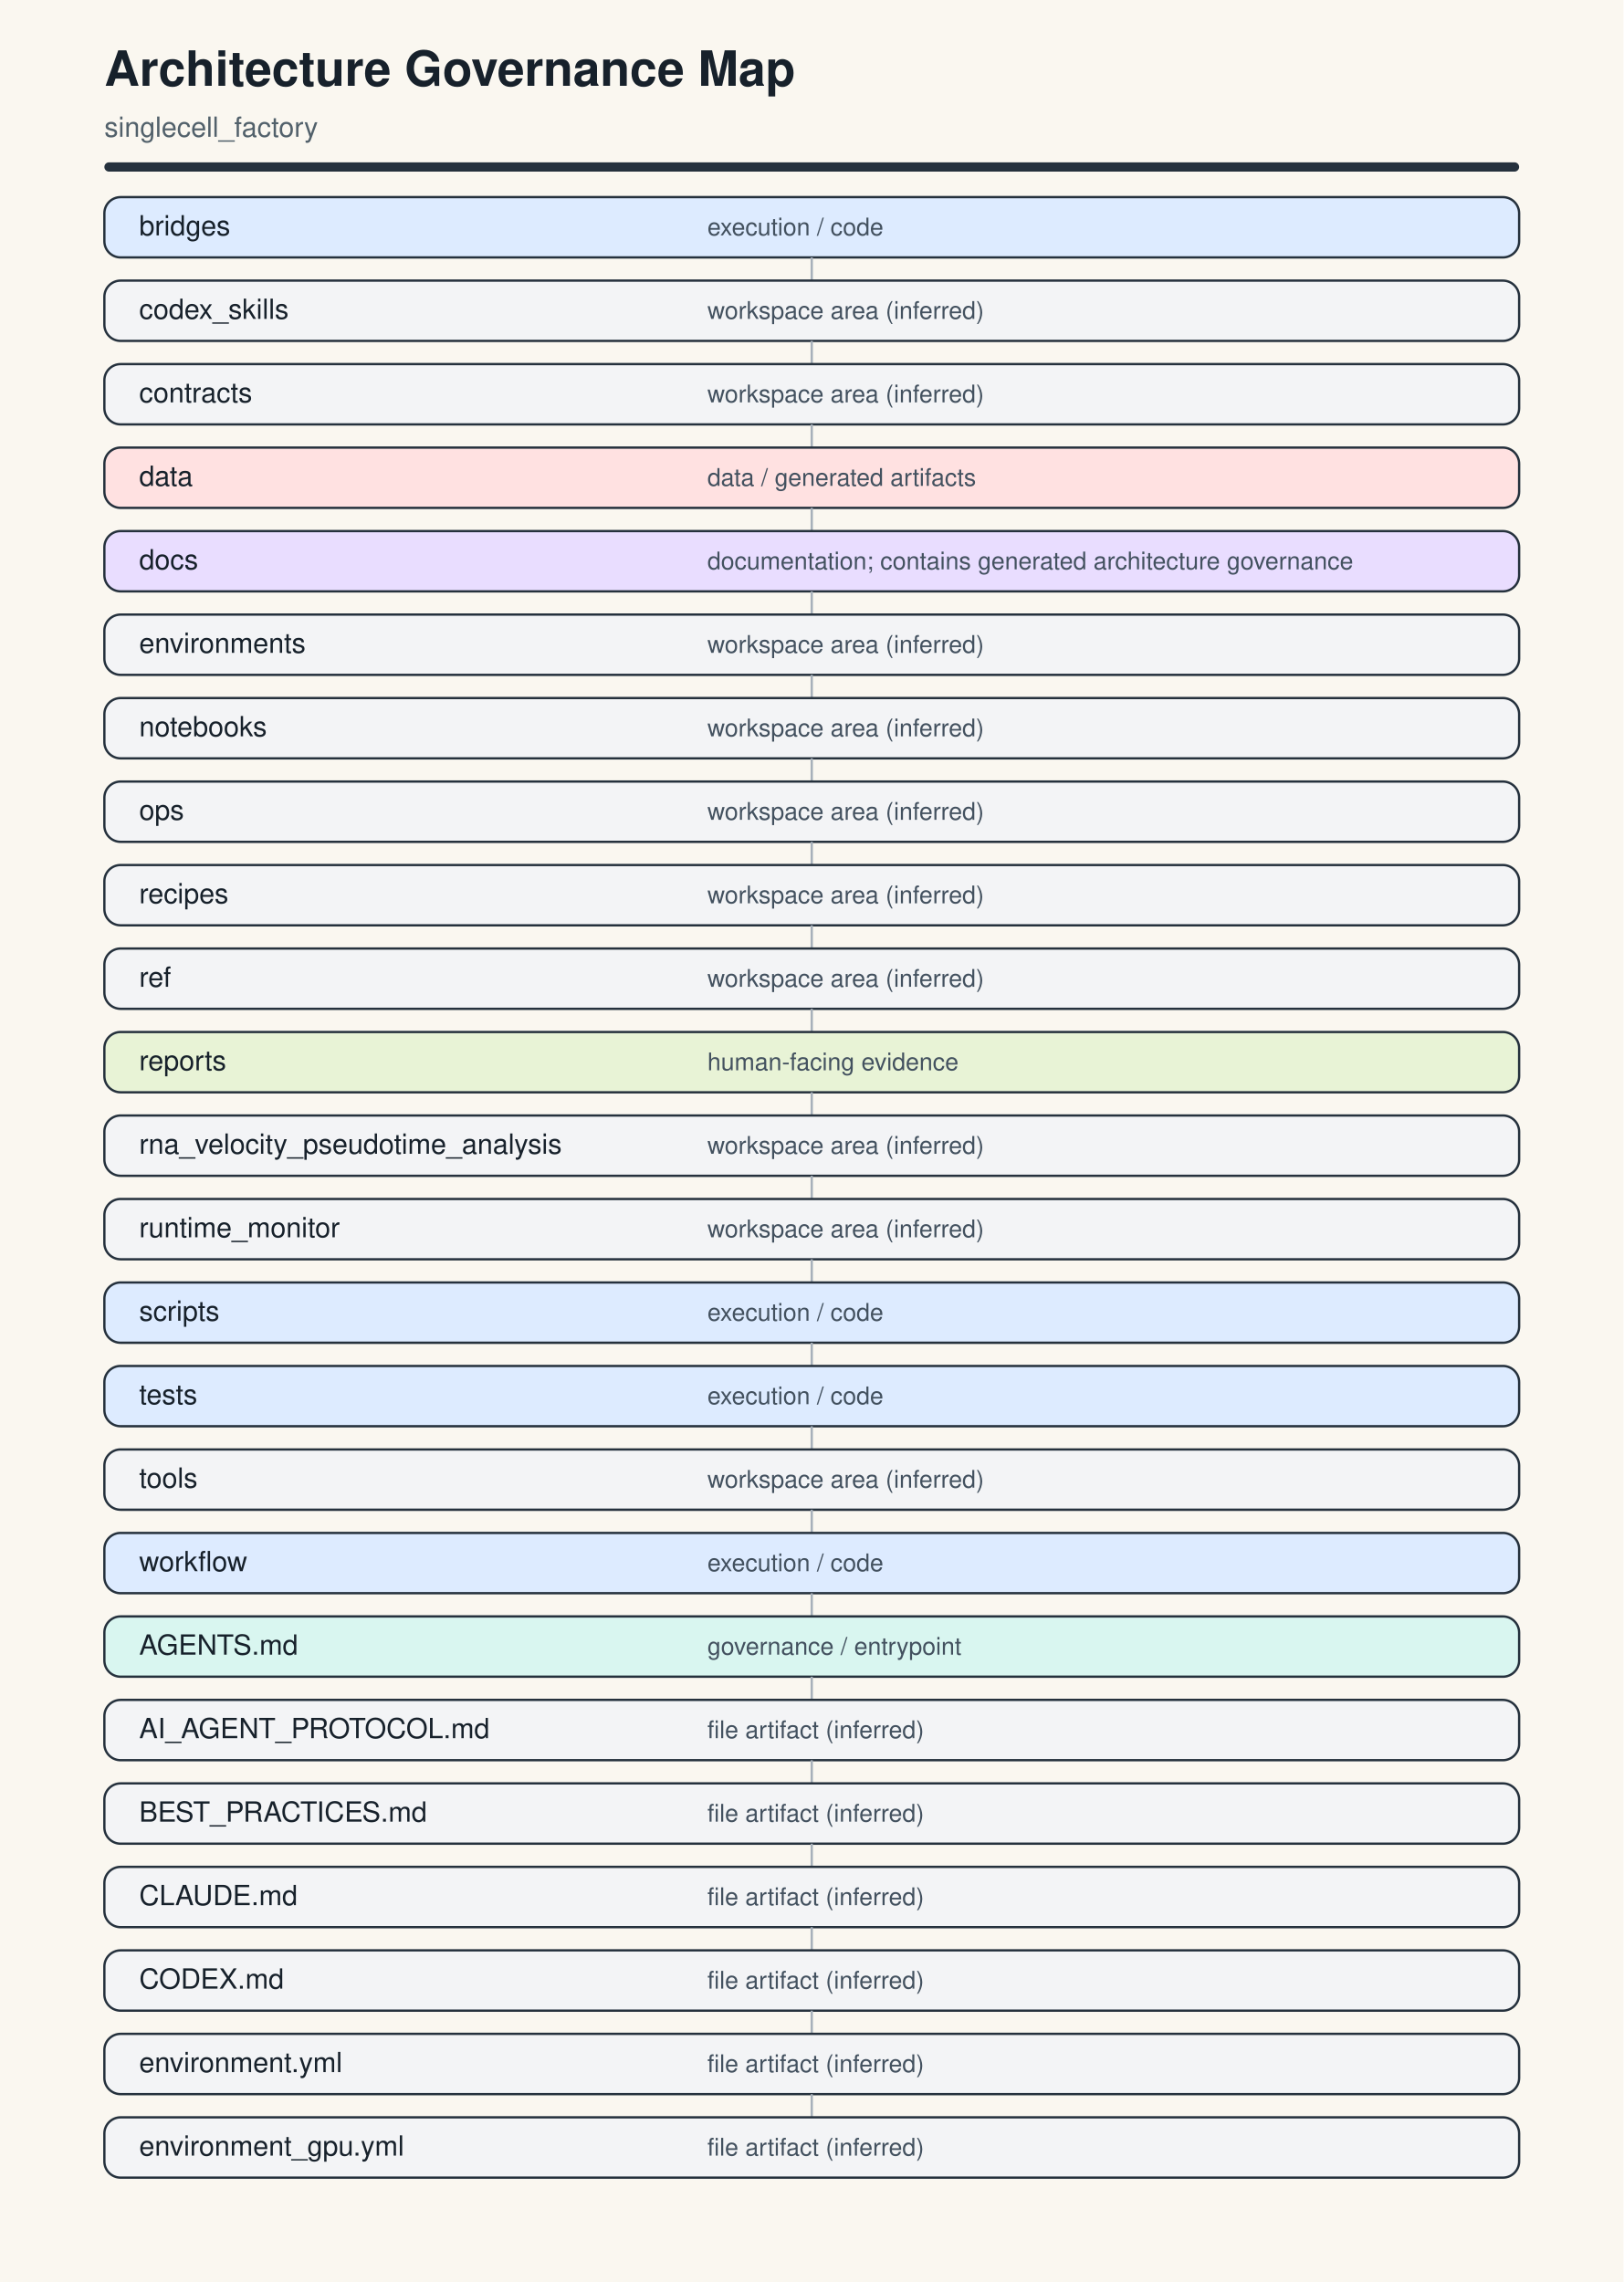
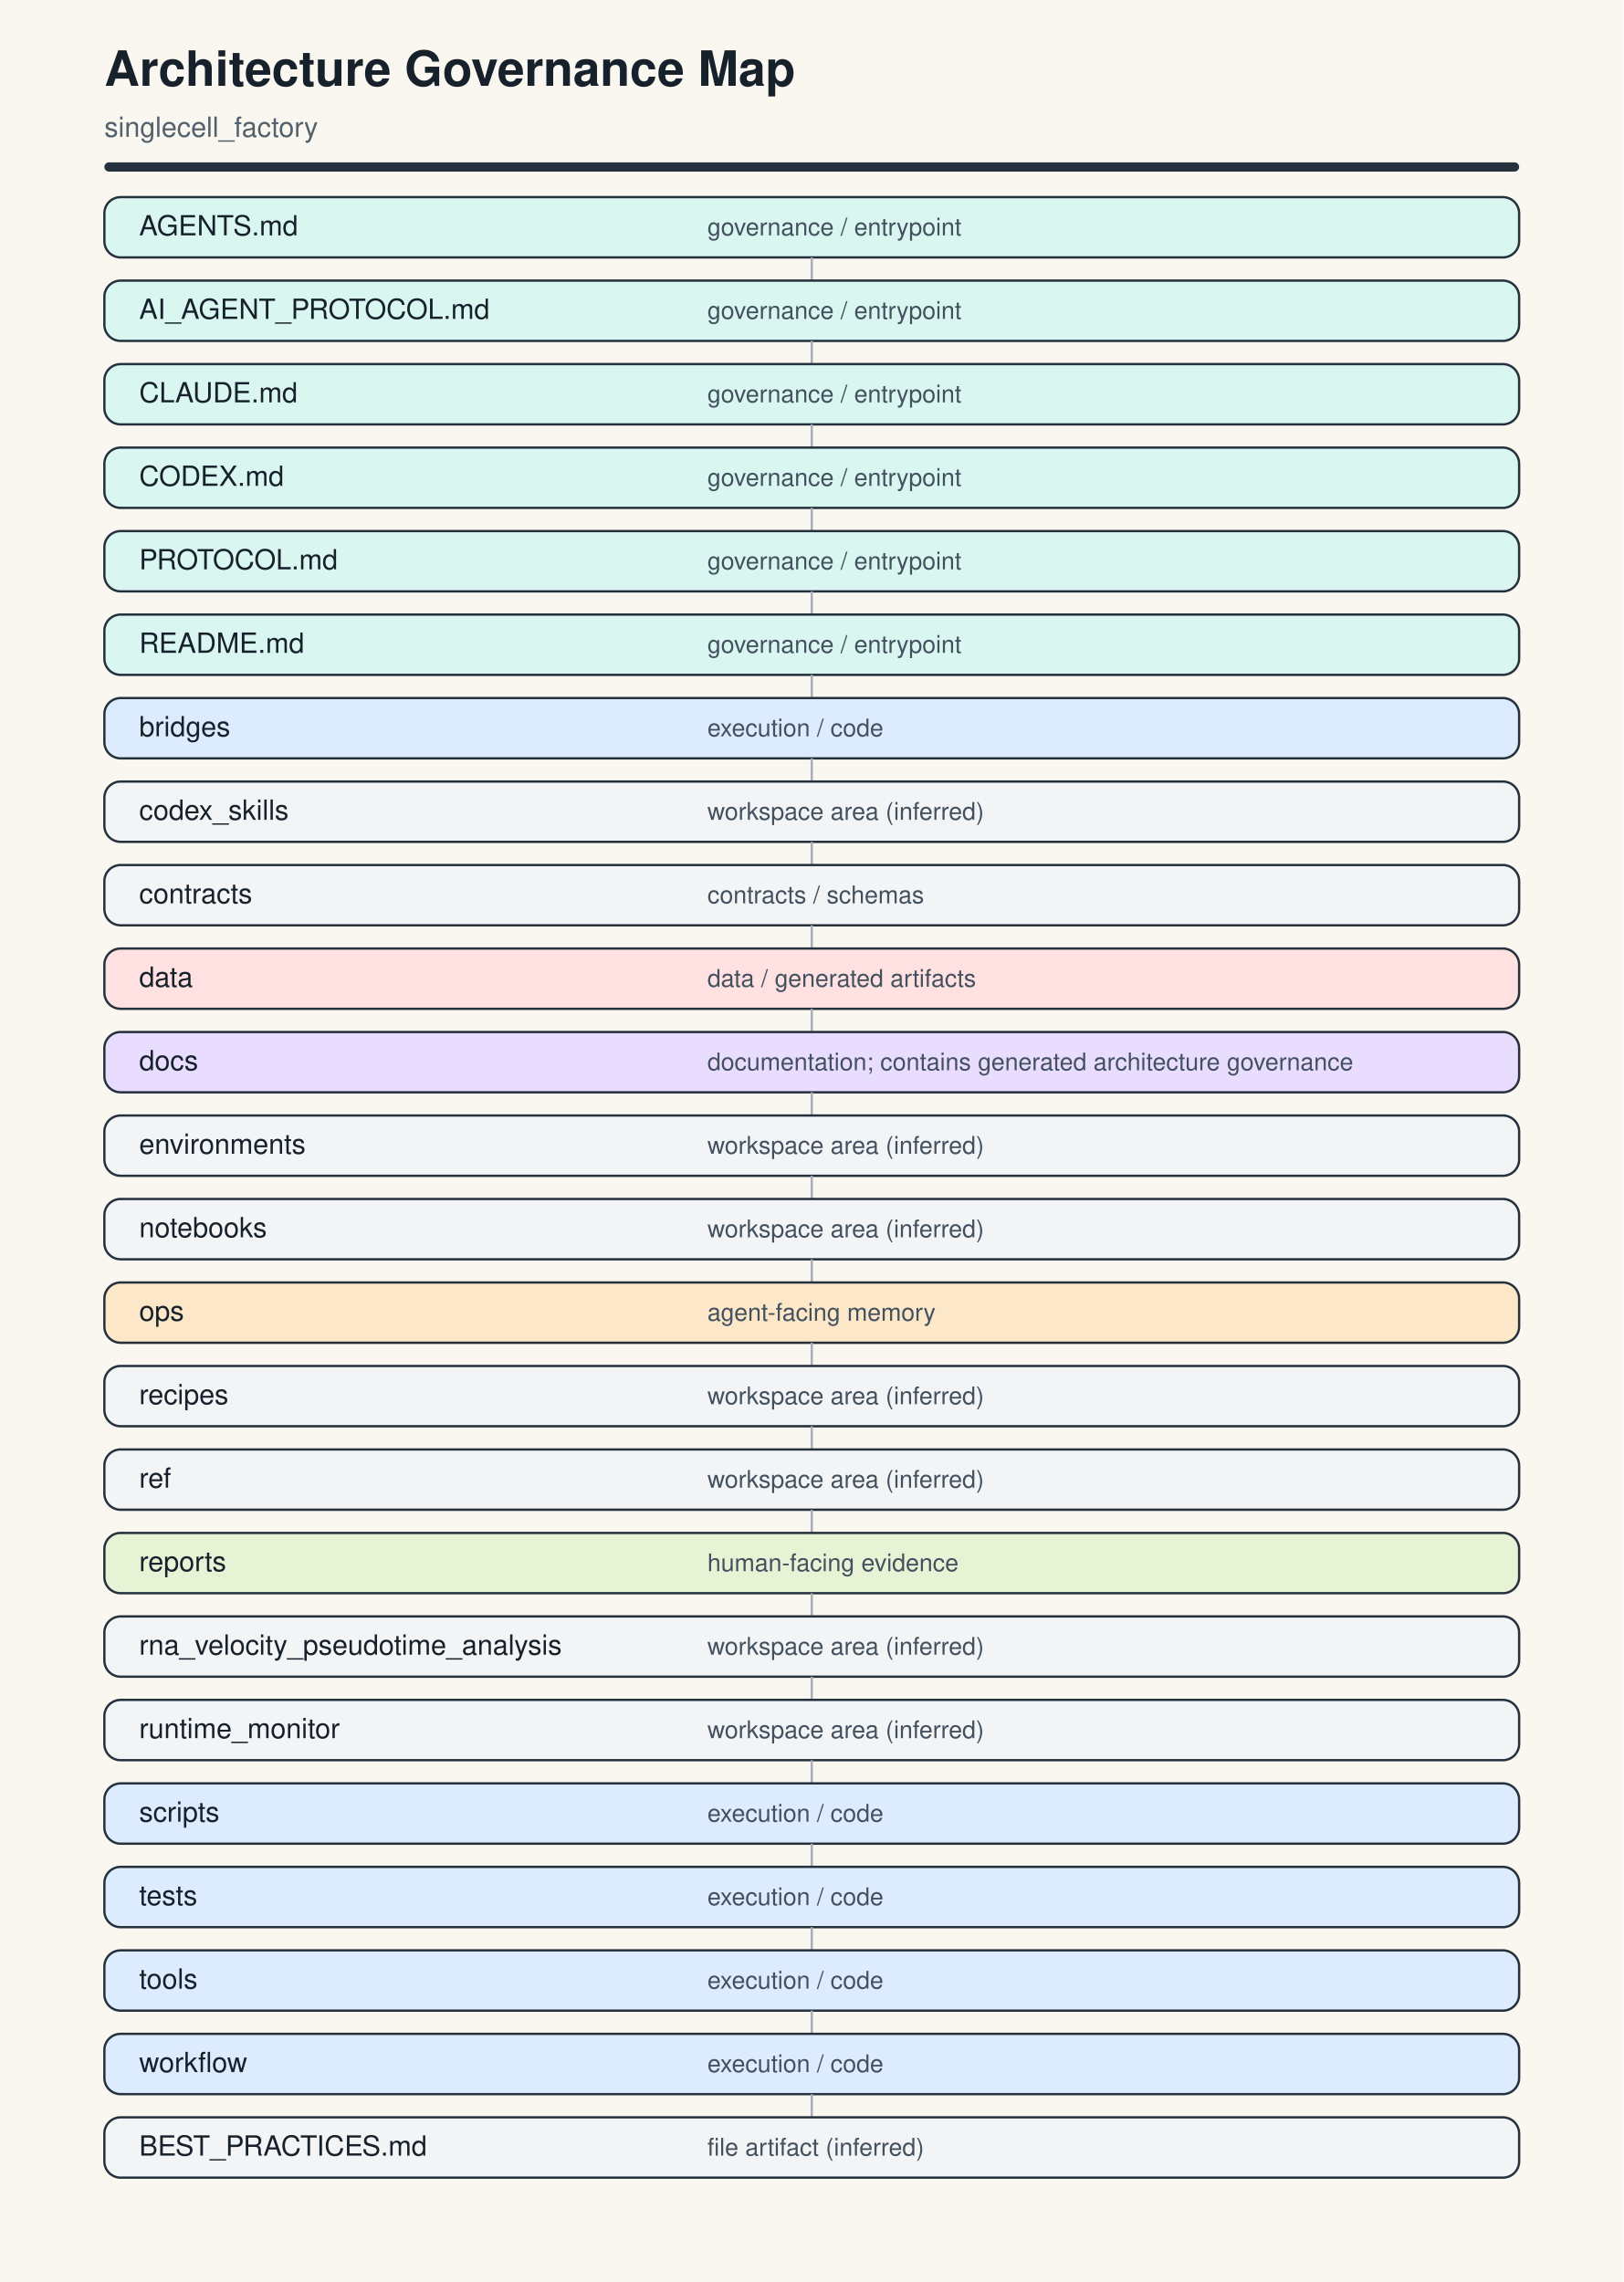
<svg xmlns="http://www.w3.org/2000/svg" width="1400" height="1968" viewBox="0 0 1400 1968">
  <rect width="100%" height="100%" fill="#FAF7F0" />
  <text x="90" y="74" font-family="Avenir, Helvetica, Arial" font-size="42" font-weight="700" fill="#17212B">Architecture Governance Map</text>
  <text x="90" y="118" font-family="Avenir, Helvetica, Arial" font-size="24" fill="#52616B">singlecell_factory</text>
  <rect x="90" y="140" width="1220" height="8" rx="4" fill="#25313D" />
-   <rect x="90" y="170" width="1220" height="52" rx="14" fill="#DDEBFF" stroke="#25313D" stroke-width="2" />
-   <text x="120" y="203" font-family="Avenir, Helvetica, Arial" font-size="24" fill="#17212B">bridges</text>
-   <text x="610" y="203" font-family="Avenir, Helvetica, Arial" font-size="21" fill="#43515F">execution / code</text>
+   <rect x="90" y="170" width="1220" height="52" rx="14" fill="#D9F6F0" stroke="#25313D" stroke-width="2" />
+   <text x="120" y="203" font-family="Avenir, Helvetica, Arial" font-size="24" fill="#17212B">AGENTS.md</text>
+   <text x="610" y="203" font-family="Avenir, Helvetica, Arial" font-size="21" fill="#43515F">governance / entrypoint</text>
  <line x1="700" y1="222" x2="700" y2="242" stroke="#A7B0BA" stroke-width="2" />
-   <rect x="90" y="242" width="1220" height="52" rx="14" fill="#F3F4F6" stroke="#25313D" stroke-width="2" />
-   <text x="120" y="275" font-family="Avenir, Helvetica, Arial" font-size="24" fill="#17212B">codex_skills</text>
-   <text x="610" y="275" font-family="Avenir, Helvetica, Arial" font-size="21" fill="#43515F">workspace area (inferred)</text>
+   <rect x="90" y="242" width="1220" height="52" rx="14" fill="#D9F6F0" stroke="#25313D" stroke-width="2" />
+   <text x="120" y="275" font-family="Avenir, Helvetica, Arial" font-size="24" fill="#17212B">AI_AGENT_PROTOCOL.md</text>
+   <text x="610" y="275" font-family="Avenir, Helvetica, Arial" font-size="21" fill="#43515F">governance / entrypoint</text>
  <line x1="700" y1="294" x2="700" y2="314" stroke="#A7B0BA" stroke-width="2" />
-   <rect x="90" y="314" width="1220" height="52" rx="14" fill="#F3F4F6" stroke="#25313D" stroke-width="2" />
-   <text x="120" y="347" font-family="Avenir, Helvetica, Arial" font-size="24" fill="#17212B">contracts</text>
-   <text x="610" y="347" font-family="Avenir, Helvetica, Arial" font-size="21" fill="#43515F">workspace area (inferred)</text>
+   <rect x="90" y="314" width="1220" height="52" rx="14" fill="#D9F6F0" stroke="#25313D" stroke-width="2" />
+   <text x="120" y="347" font-family="Avenir, Helvetica, Arial" font-size="24" fill="#17212B">CLAUDE.md</text>
+   <text x="610" y="347" font-family="Avenir, Helvetica, Arial" font-size="21" fill="#43515F">governance / entrypoint</text>
  <line x1="700" y1="366" x2="700" y2="386" stroke="#A7B0BA" stroke-width="2" />
-   <rect x="90" y="386" width="1220" height="52" rx="14" fill="#FFE1E1" stroke="#25313D" stroke-width="2" />
-   <text x="120" y="419" font-family="Avenir, Helvetica, Arial" font-size="24" fill="#17212B">data</text>
-   <text x="610" y="419" font-family="Avenir, Helvetica, Arial" font-size="21" fill="#43515F">data / generated artifacts</text>
+   <rect x="90" y="386" width="1220" height="52" rx="14" fill="#D9F6F0" stroke="#25313D" stroke-width="2" />
+   <text x="120" y="419" font-family="Avenir, Helvetica, Arial" font-size="24" fill="#17212B">CODEX.md</text>
+   <text x="610" y="419" font-family="Avenir, Helvetica, Arial" font-size="21" fill="#43515F">governance / entrypoint</text>
  <line x1="700" y1="438" x2="700" y2="458" stroke="#A7B0BA" stroke-width="2" />
-   <rect x="90" y="458" width="1220" height="52" rx="14" fill="#E9DDFF" stroke="#25313D" stroke-width="2" />
-   <text x="120" y="491" font-family="Avenir, Helvetica, Arial" font-size="24" fill="#17212B">docs</text>
-   <text x="610" y="491" font-family="Avenir, Helvetica, Arial" font-size="21" fill="#43515F">documentation; contains generated architecture governance</text>
+   <rect x="90" y="458" width="1220" height="52" rx="14" fill="#D9F6F0" stroke="#25313D" stroke-width="2" />
+   <text x="120" y="491" font-family="Avenir, Helvetica, Arial" font-size="24" fill="#17212B">PROTOCOL.md</text>
+   <text x="610" y="491" font-family="Avenir, Helvetica, Arial" font-size="21" fill="#43515F">governance / entrypoint</text>
  <line x1="700" y1="510" x2="700" y2="530" stroke="#A7B0BA" stroke-width="2" />
-   <rect x="90" y="530" width="1220" height="52" rx="14" fill="#F3F4F6" stroke="#25313D" stroke-width="2" />
-   <text x="120" y="563" font-family="Avenir, Helvetica, Arial" font-size="24" fill="#17212B">environments</text>
-   <text x="610" y="563" font-family="Avenir, Helvetica, Arial" font-size="21" fill="#43515F">workspace area (inferred)</text>
+   <rect x="90" y="530" width="1220" height="52" rx="14" fill="#D9F6F0" stroke="#25313D" stroke-width="2" />
+   <text x="120" y="563" font-family="Avenir, Helvetica, Arial" font-size="24" fill="#17212B">README.md</text>
+   <text x="610" y="563" font-family="Avenir, Helvetica, Arial" font-size="21" fill="#43515F">governance / entrypoint</text>
  <line x1="700" y1="582" x2="700" y2="602" stroke="#A7B0BA" stroke-width="2" />
-   <rect x="90" y="602" width="1220" height="52" rx="14" fill="#F3F4F6" stroke="#25313D" stroke-width="2" />
-   <text x="120" y="635" font-family="Avenir, Helvetica, Arial" font-size="24" fill="#17212B">notebooks</text>
-   <text x="610" y="635" font-family="Avenir, Helvetica, Arial" font-size="21" fill="#43515F">workspace area (inferred)</text>
+   <rect x="90" y="602" width="1220" height="52" rx="14" fill="#DDEBFF" stroke="#25313D" stroke-width="2" />
+   <text x="120" y="635" font-family="Avenir, Helvetica, Arial" font-size="24" fill="#17212B">bridges</text>
+   <text x="610" y="635" font-family="Avenir, Helvetica, Arial" font-size="21" fill="#43515F">execution / code</text>
  <line x1="700" y1="654" x2="700" y2="674" stroke="#A7B0BA" stroke-width="2" />
  <rect x="90" y="674" width="1220" height="52" rx="14" fill="#F3F4F6" stroke="#25313D" stroke-width="2" />
-   <text x="120" y="707" font-family="Avenir, Helvetica, Arial" font-size="24" fill="#17212B">ops</text>
+   <text x="120" y="707" font-family="Avenir, Helvetica, Arial" font-size="24" fill="#17212B">codex_skills</text>
  <text x="610" y="707" font-family="Avenir, Helvetica, Arial" font-size="21" fill="#43515F">workspace area (inferred)</text>
  <line x1="700" y1="726" x2="700" y2="746" stroke="#A7B0BA" stroke-width="2" />
  <rect x="90" y="746" width="1220" height="52" rx="14" fill="#F3F4F6" stroke="#25313D" stroke-width="2" />
-   <text x="120" y="779" font-family="Avenir, Helvetica, Arial" font-size="24" fill="#17212B">recipes</text>
-   <text x="610" y="779" font-family="Avenir, Helvetica, Arial" font-size="21" fill="#43515F">workspace area (inferred)</text>
+   <text x="120" y="779" font-family="Avenir, Helvetica, Arial" font-size="24" fill="#17212B">contracts</text>
+   <text x="610" y="779" font-family="Avenir, Helvetica, Arial" font-size="21" fill="#43515F">contracts / schemas</text>
  <line x1="700" y1="798" x2="700" y2="818" stroke="#A7B0BA" stroke-width="2" />
-   <rect x="90" y="818" width="1220" height="52" rx="14" fill="#F3F4F6" stroke="#25313D" stroke-width="2" />
-   <text x="120" y="851" font-family="Avenir, Helvetica, Arial" font-size="24" fill="#17212B">ref</text>
-   <text x="610" y="851" font-family="Avenir, Helvetica, Arial" font-size="21" fill="#43515F">workspace area (inferred)</text>
+   <rect x="90" y="818" width="1220" height="52" rx="14" fill="#FFE1E1" stroke="#25313D" stroke-width="2" />
+   <text x="120" y="851" font-family="Avenir, Helvetica, Arial" font-size="24" fill="#17212B">data</text>
+   <text x="610" y="851" font-family="Avenir, Helvetica, Arial" font-size="21" fill="#43515F">data / generated artifacts</text>
  <line x1="700" y1="870" x2="700" y2="890" stroke="#A7B0BA" stroke-width="2" />
-   <rect x="90" y="890" width="1220" height="52" rx="14" fill="#E8F3D6" stroke="#25313D" stroke-width="2" />
-   <text x="120" y="923" font-family="Avenir, Helvetica, Arial" font-size="24" fill="#17212B">reports</text>
-   <text x="610" y="923" font-family="Avenir, Helvetica, Arial" font-size="21" fill="#43515F">human-facing evidence</text>
+   <rect x="90" y="890" width="1220" height="52" rx="14" fill="#E9DDFF" stroke="#25313D" stroke-width="2" />
+   <text x="120" y="923" font-family="Avenir, Helvetica, Arial" font-size="24" fill="#17212B">docs</text>
+   <text x="610" y="923" font-family="Avenir, Helvetica, Arial" font-size="21" fill="#43515F">documentation; contains generated architecture governance</text>
  <line x1="700" y1="942" x2="700" y2="962" stroke="#A7B0BA" stroke-width="2" />
  <rect x="90" y="962" width="1220" height="52" rx="14" fill="#F3F4F6" stroke="#25313D" stroke-width="2" />
-   <text x="120" y="995" font-family="Avenir, Helvetica, Arial" font-size="24" fill="#17212B">rna_velocity_pseudotime_analysis</text>
+   <text x="120" y="995" font-family="Avenir, Helvetica, Arial" font-size="24" fill="#17212B">environments</text>
  <text x="610" y="995" font-family="Avenir, Helvetica, Arial" font-size="21" fill="#43515F">workspace area (inferred)</text>
  <line x1="700" y1="1014" x2="700" y2="1034" stroke="#A7B0BA" stroke-width="2" />
  <rect x="90" y="1034" width="1220" height="52" rx="14" fill="#F3F4F6" stroke="#25313D" stroke-width="2" />
-   <text x="120" y="1067" font-family="Avenir, Helvetica, Arial" font-size="24" fill="#17212B">runtime_monitor</text>
+   <text x="120" y="1067" font-family="Avenir, Helvetica, Arial" font-size="24" fill="#17212B">notebooks</text>
  <text x="610" y="1067" font-family="Avenir, Helvetica, Arial" font-size="21" fill="#43515F">workspace area (inferred)</text>
  <line x1="700" y1="1086" x2="700" y2="1106" stroke="#A7B0BA" stroke-width="2" />
-   <rect x="90" y="1106" width="1220" height="52" rx="14" fill="#DDEBFF" stroke="#25313D" stroke-width="2" />
-   <text x="120" y="1139" font-family="Avenir, Helvetica, Arial" font-size="24" fill="#17212B">scripts</text>
-   <text x="610" y="1139" font-family="Avenir, Helvetica, Arial" font-size="21" fill="#43515F">execution / code</text>
+   <rect x="90" y="1106" width="1220" height="52" rx="14" fill="#FCE7C8" stroke="#25313D" stroke-width="2" />
+   <text x="120" y="1139" font-family="Avenir, Helvetica, Arial" font-size="24" fill="#17212B">ops</text>
+   <text x="610" y="1139" font-family="Avenir, Helvetica, Arial" font-size="21" fill="#43515F">agent-facing memory</text>
  <line x1="700" y1="1158" x2="700" y2="1178" stroke="#A7B0BA" stroke-width="2" />
-   <rect x="90" y="1178" width="1220" height="52" rx="14" fill="#DDEBFF" stroke="#25313D" stroke-width="2" />
-   <text x="120" y="1211" font-family="Avenir, Helvetica, Arial" font-size="24" fill="#17212B">tests</text>
-   <text x="610" y="1211" font-family="Avenir, Helvetica, Arial" font-size="21" fill="#43515F">execution / code</text>
+   <rect x="90" y="1178" width="1220" height="52" rx="14" fill="#F3F4F6" stroke="#25313D" stroke-width="2" />
+   <text x="120" y="1211" font-family="Avenir, Helvetica, Arial" font-size="24" fill="#17212B">recipes</text>
+   <text x="610" y="1211" font-family="Avenir, Helvetica, Arial" font-size="21" fill="#43515F">workspace area (inferred)</text>
  <line x1="700" y1="1230" x2="700" y2="1250" stroke="#A7B0BA" stroke-width="2" />
  <rect x="90" y="1250" width="1220" height="52" rx="14" fill="#F3F4F6" stroke="#25313D" stroke-width="2" />
-   <text x="120" y="1283" font-family="Avenir, Helvetica, Arial" font-size="24" fill="#17212B">tools</text>
+   <text x="120" y="1283" font-family="Avenir, Helvetica, Arial" font-size="24" fill="#17212B">ref</text>
  <text x="610" y="1283" font-family="Avenir, Helvetica, Arial" font-size="21" fill="#43515F">workspace area (inferred)</text>
  <line x1="700" y1="1302" x2="700" y2="1322" stroke="#A7B0BA" stroke-width="2" />
-   <rect x="90" y="1322" width="1220" height="52" rx="14" fill="#DDEBFF" stroke="#25313D" stroke-width="2" />
-   <text x="120" y="1355" font-family="Avenir, Helvetica, Arial" font-size="24" fill="#17212B">workflow</text>
-   <text x="610" y="1355" font-family="Avenir, Helvetica, Arial" font-size="21" fill="#43515F">execution / code</text>
+   <rect x="90" y="1322" width="1220" height="52" rx="14" fill="#E8F3D6" stroke="#25313D" stroke-width="2" />
+   <text x="120" y="1355" font-family="Avenir, Helvetica, Arial" font-size="24" fill="#17212B">reports</text>
+   <text x="610" y="1355" font-family="Avenir, Helvetica, Arial" font-size="21" fill="#43515F">human-facing evidence</text>
  <line x1="700" y1="1374" x2="700" y2="1394" stroke="#A7B0BA" stroke-width="2" />
-   <rect x="90" y="1394" width="1220" height="52" rx="14" fill="#D9F6F0" stroke="#25313D" stroke-width="2" />
-   <text x="120" y="1427" font-family="Avenir, Helvetica, Arial" font-size="24" fill="#17212B">AGENTS.md</text>
-   <text x="610" y="1427" font-family="Avenir, Helvetica, Arial" font-size="21" fill="#43515F">governance / entrypoint</text>
+   <rect x="90" y="1394" width="1220" height="52" rx="14" fill="#F3F4F6" stroke="#25313D" stroke-width="2" />
+   <text x="120" y="1427" font-family="Avenir, Helvetica, Arial" font-size="24" fill="#17212B">rna_velocity_pseudotime_analysis</text>
+   <text x="610" y="1427" font-family="Avenir, Helvetica, Arial" font-size="21" fill="#43515F">workspace area (inferred)</text>
  <line x1="700" y1="1446" x2="700" y2="1466" stroke="#A7B0BA" stroke-width="2" />
  <rect x="90" y="1466" width="1220" height="52" rx="14" fill="#F3F4F6" stroke="#25313D" stroke-width="2" />
-   <text x="120" y="1499" font-family="Avenir, Helvetica, Arial" font-size="24" fill="#17212B">AI_AGENT_PROTOCOL.md</text>
-   <text x="610" y="1499" font-family="Avenir, Helvetica, Arial" font-size="21" fill="#43515F">file artifact (inferred)</text>
+   <text x="120" y="1499" font-family="Avenir, Helvetica, Arial" font-size="24" fill="#17212B">runtime_monitor</text>
+   <text x="610" y="1499" font-family="Avenir, Helvetica, Arial" font-size="21" fill="#43515F">workspace area (inferred)</text>
  <line x1="700" y1="1518" x2="700" y2="1538" stroke="#A7B0BA" stroke-width="2" />
-   <rect x="90" y="1538" width="1220" height="52" rx="14" fill="#F3F4F6" stroke="#25313D" stroke-width="2" />
-   <text x="120" y="1571" font-family="Avenir, Helvetica, Arial" font-size="24" fill="#17212B">BEST_PRACTICES.md</text>
-   <text x="610" y="1571" font-family="Avenir, Helvetica, Arial" font-size="21" fill="#43515F">file artifact (inferred)</text>
+   <rect x="90" y="1538" width="1220" height="52" rx="14" fill="#DDEBFF" stroke="#25313D" stroke-width="2" />
+   <text x="120" y="1571" font-family="Avenir, Helvetica, Arial" font-size="24" fill="#17212B">scripts</text>
+   <text x="610" y="1571" font-family="Avenir, Helvetica, Arial" font-size="21" fill="#43515F">execution / code</text>
  <line x1="700" y1="1590" x2="700" y2="1610" stroke="#A7B0BA" stroke-width="2" />
-   <rect x="90" y="1610" width="1220" height="52" rx="14" fill="#F3F4F6" stroke="#25313D" stroke-width="2" />
-   <text x="120" y="1643" font-family="Avenir, Helvetica, Arial" font-size="24" fill="#17212B">CLAUDE.md</text>
-   <text x="610" y="1643" font-family="Avenir, Helvetica, Arial" font-size="21" fill="#43515F">file artifact (inferred)</text>
+   <rect x="90" y="1610" width="1220" height="52" rx="14" fill="#DDEBFF" stroke="#25313D" stroke-width="2" />
+   <text x="120" y="1643" font-family="Avenir, Helvetica, Arial" font-size="24" fill="#17212B">tests</text>
+   <text x="610" y="1643" font-family="Avenir, Helvetica, Arial" font-size="21" fill="#43515F">execution / code</text>
  <line x1="700" y1="1662" x2="700" y2="1682" stroke="#A7B0BA" stroke-width="2" />
-   <rect x="90" y="1682" width="1220" height="52" rx="14" fill="#F3F4F6" stroke="#25313D" stroke-width="2" />
-   <text x="120" y="1715" font-family="Avenir, Helvetica, Arial" font-size="24" fill="#17212B">CODEX.md</text>
-   <text x="610" y="1715" font-family="Avenir, Helvetica, Arial" font-size="21" fill="#43515F">file artifact (inferred)</text>
+   <rect x="90" y="1682" width="1220" height="52" rx="14" fill="#DDEBFF" stroke="#25313D" stroke-width="2" />
+   <text x="120" y="1715" font-family="Avenir, Helvetica, Arial" font-size="24" fill="#17212B">tools</text>
+   <text x="610" y="1715" font-family="Avenir, Helvetica, Arial" font-size="21" fill="#43515F">execution / code</text>
  <line x1="700" y1="1734" x2="700" y2="1754" stroke="#A7B0BA" stroke-width="2" />
-   <rect x="90" y="1754" width="1220" height="52" rx="14" fill="#F3F4F6" stroke="#25313D" stroke-width="2" />
-   <text x="120" y="1787" font-family="Avenir, Helvetica, Arial" font-size="24" fill="#17212B">environment.yml</text>
-   <text x="610" y="1787" font-family="Avenir, Helvetica, Arial" font-size="21" fill="#43515F">file artifact (inferred)</text>
+   <rect x="90" y="1754" width="1220" height="52" rx="14" fill="#DDEBFF" stroke="#25313D" stroke-width="2" />
+   <text x="120" y="1787" font-family="Avenir, Helvetica, Arial" font-size="24" fill="#17212B">workflow</text>
+   <text x="610" y="1787" font-family="Avenir, Helvetica, Arial" font-size="21" fill="#43515F">execution / code</text>
  <line x1="700" y1="1806" x2="700" y2="1826" stroke="#A7B0BA" stroke-width="2" />
  <rect x="90" y="1826" width="1220" height="52" rx="14" fill="#F3F4F6" stroke="#25313D" stroke-width="2" />
-   <text x="120" y="1859" font-family="Avenir, Helvetica, Arial" font-size="24" fill="#17212B">environment_gpu.yml</text>
+   <text x="120" y="1859" font-family="Avenir, Helvetica, Arial" font-size="24" fill="#17212B">BEST_PRACTICES.md</text>
  <text x="610" y="1859" font-family="Avenir, Helvetica, Arial" font-size="21" fill="#43515F">file artifact (inferred)</text>
</svg>
